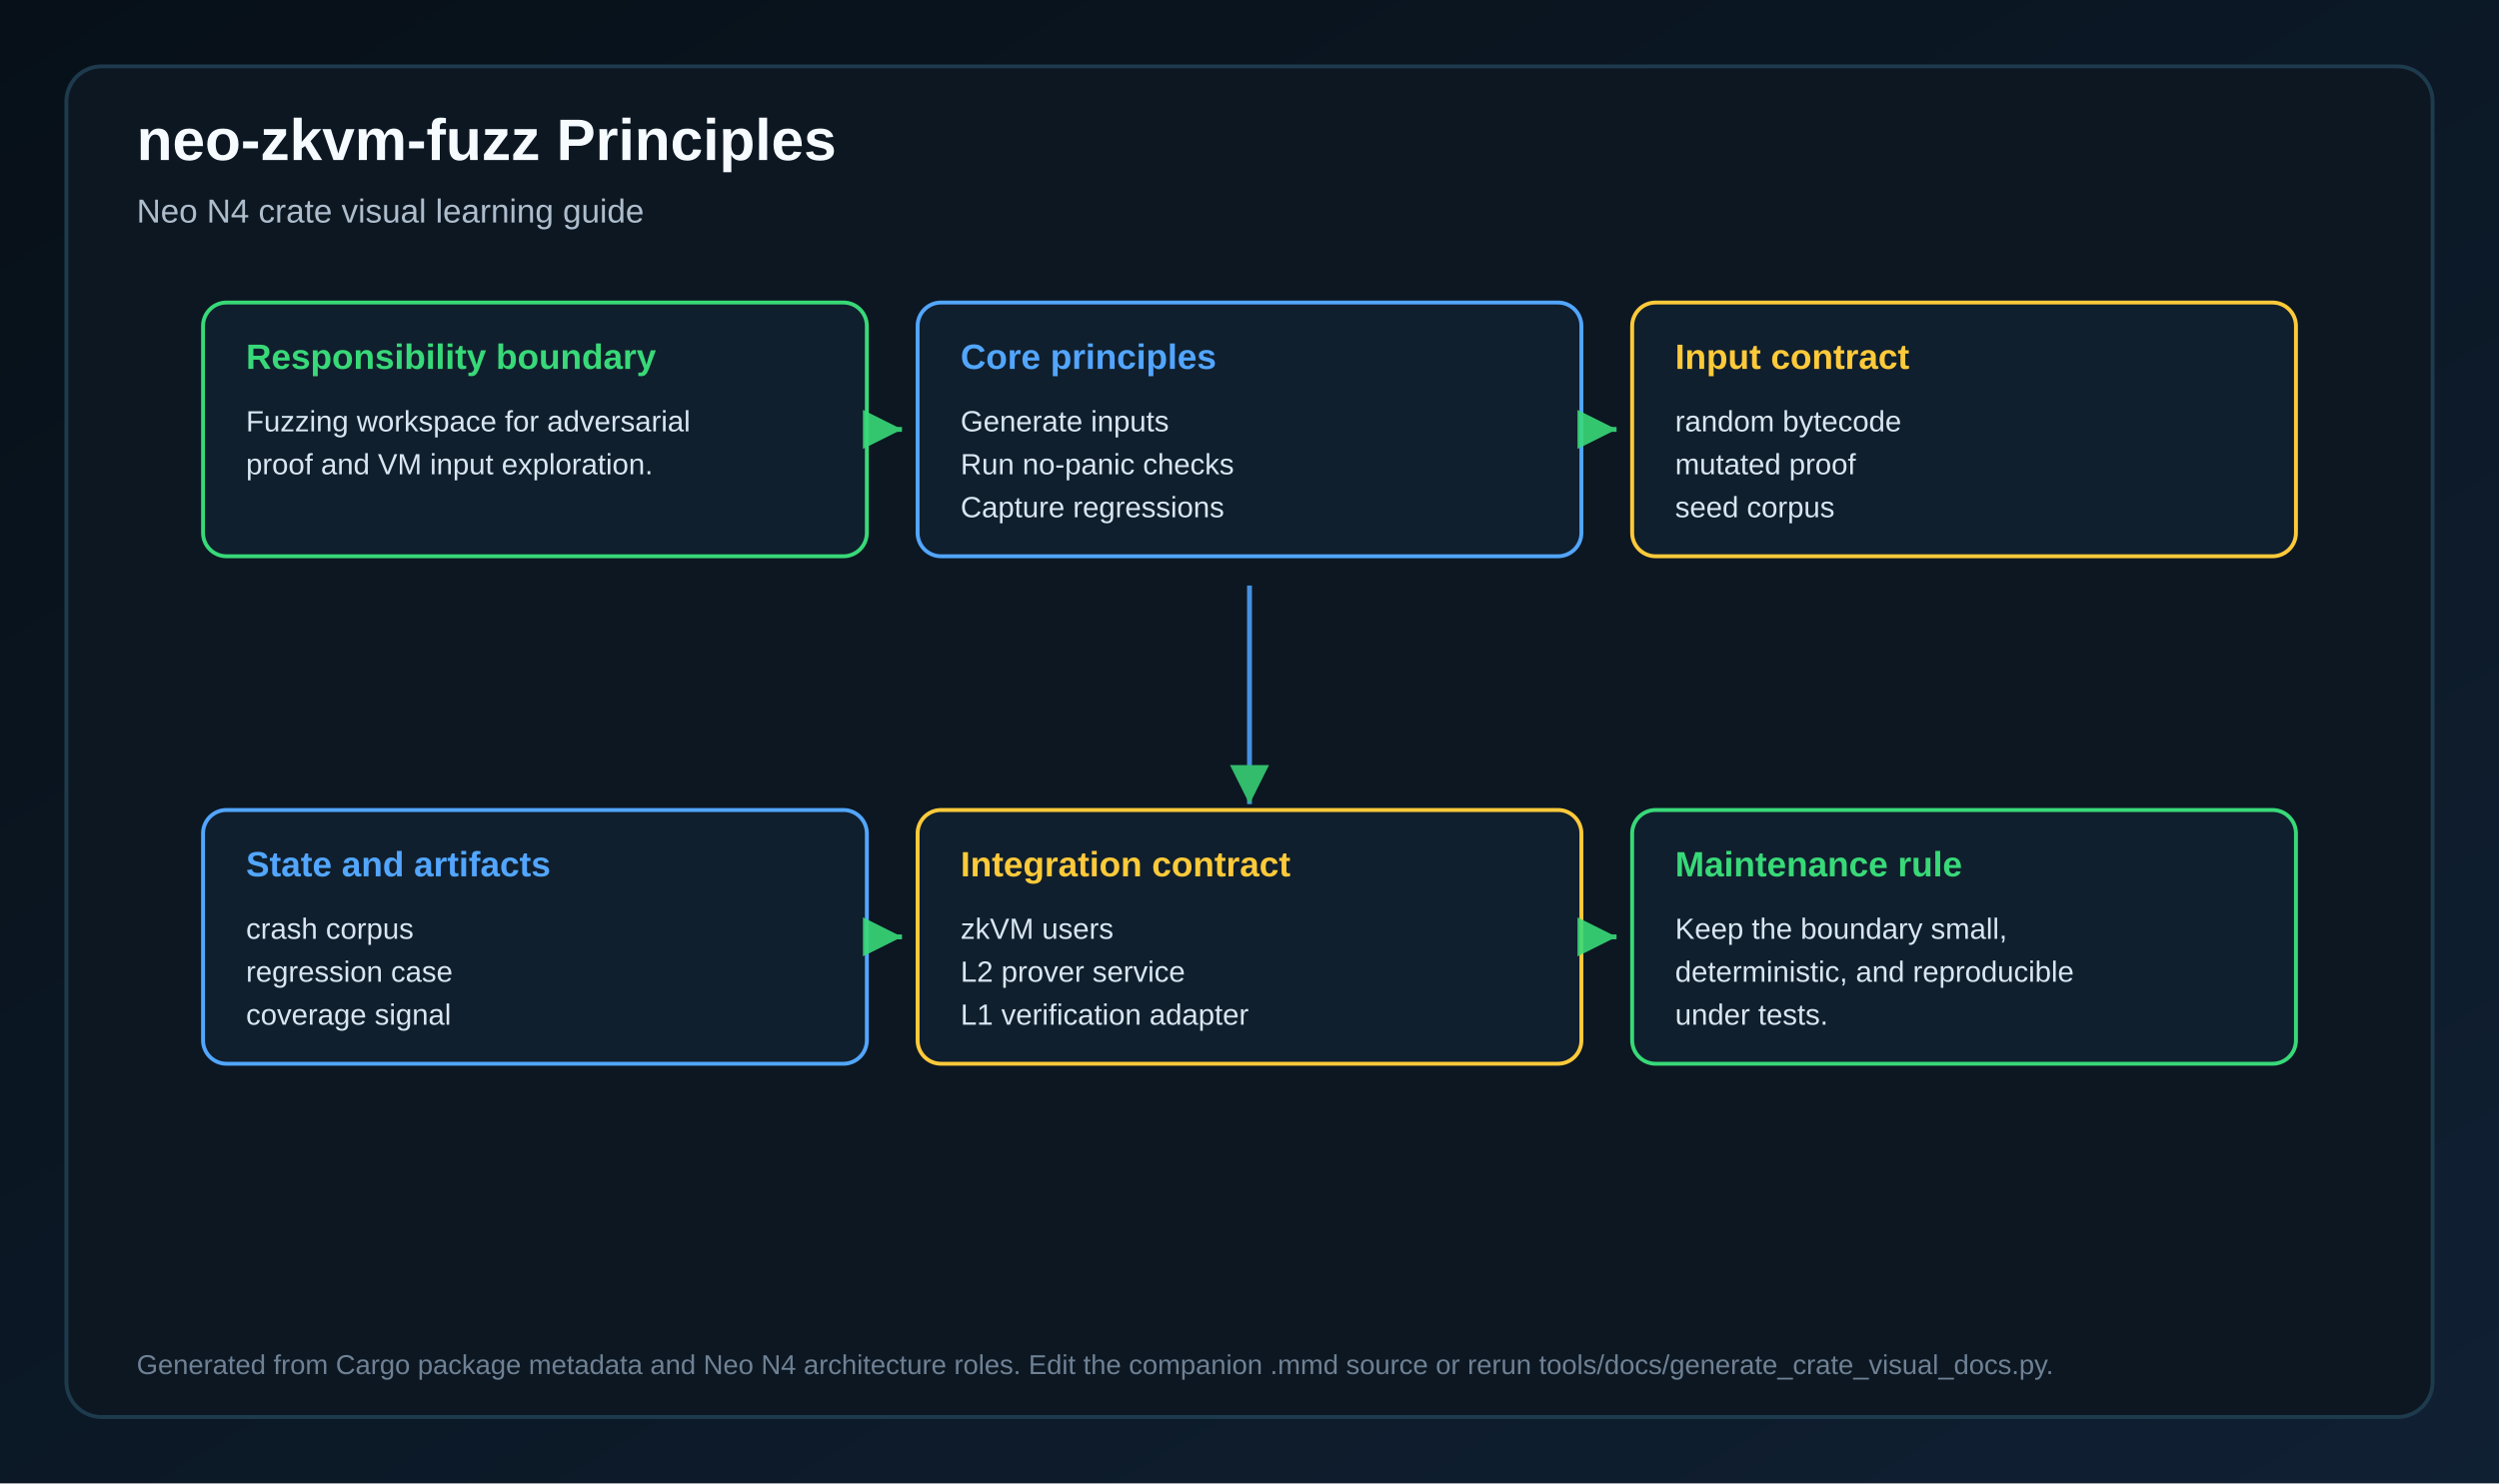
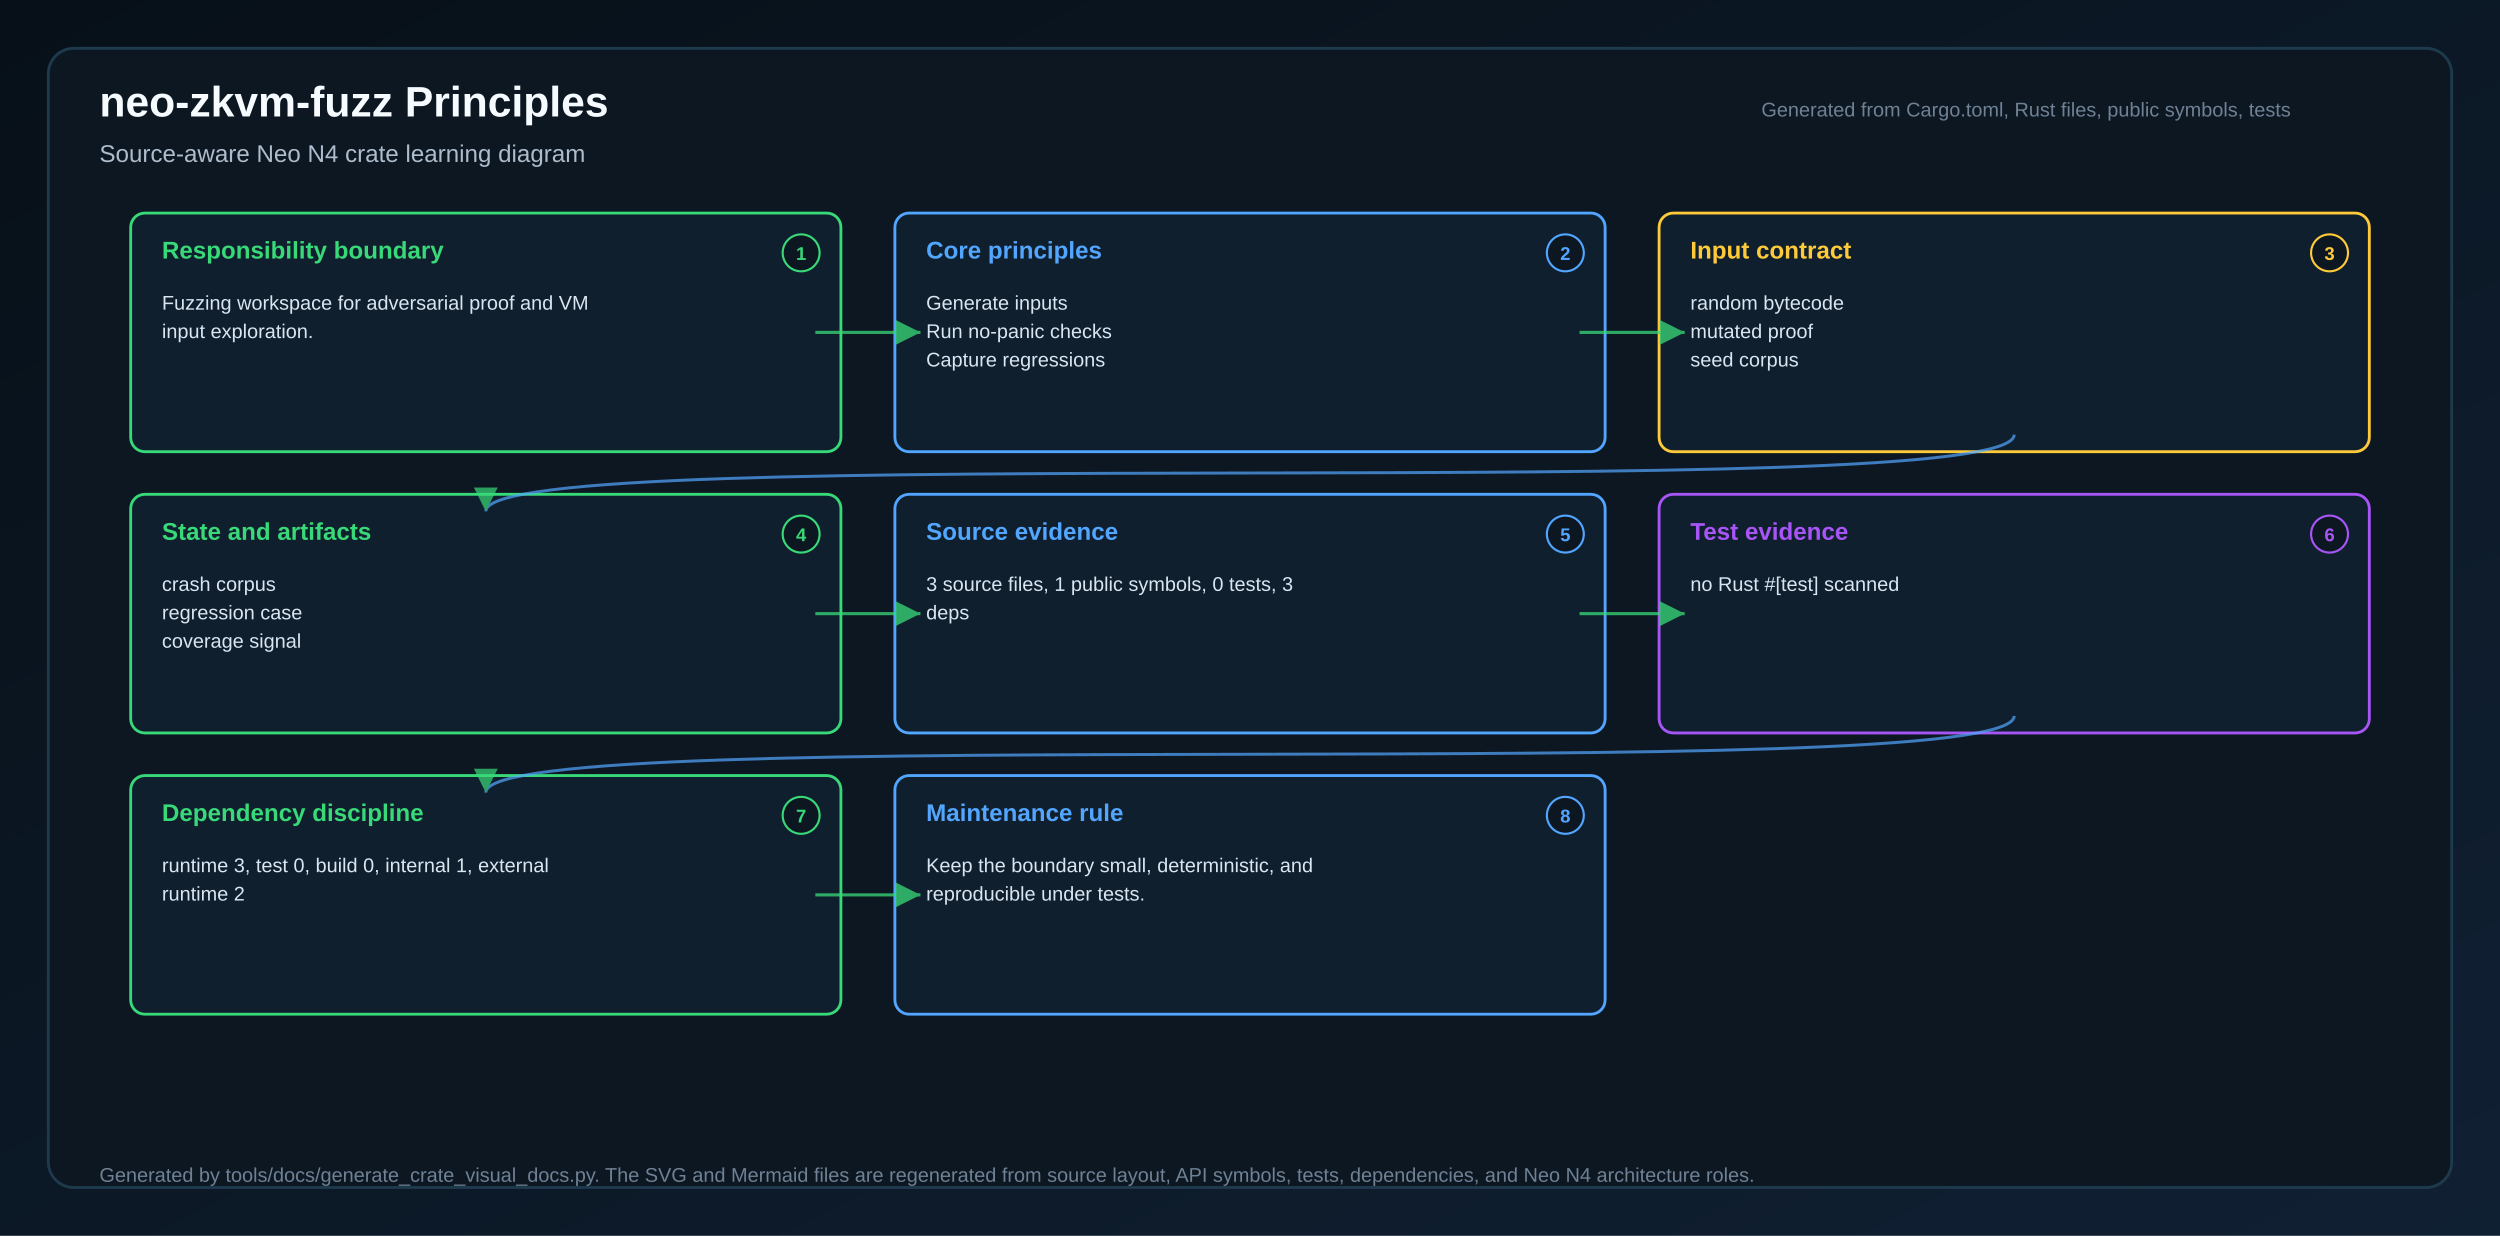
- <svg xmlns="http://www.w3.org/2000/svg" width="1280" height="760" viewBox="0 0 1280 760" role="img" aria-label="neo-zkvm-fuzz Principles">
+ <svg xmlns="http://www.w3.org/2000/svg" width="1760" height="870" viewBox="0 0 1760 870" role="img" aria-label="neo-zkvm-fuzz Principles">
  <defs>
    <linearGradient id="bg" x1="0" x2="1" y1="0" y2="1">
      <stop offset="0" stop-color="#071018" />
      <stop offset="1" stop-color="#102033" />
    </linearGradient>
    <marker id="arrow" markerWidth="12" markerHeight="12" refX="10" refY="6" orient="auto">
      <path d="M2,2 L10,6 L2,10 Z" fill="#38d978" />
    </marker>
  </defs>
-   <rect x="0" y="0" width="1280" height="760" fill="url(#bg)" />
-   <rect x="34" y="34" width="1212" height="692" rx="18" fill="#0c1722" stroke="#1e3a4d" stroke-width="2" />
+   <rect x="0" y="0" width="1760" height="870" fill="url(#bg)" />
+   <rect x="34" y="34" width="1692" height="802" rx="18" fill="#0c1722" stroke="#1e3a4d" stroke-width="2" />
  <text x="70" y="82" fill="#f6fbff" font-size="30" font-family="Segoe UI, Arial, sans-serif" font-weight="700">neo-zkvm-fuzz Principles</text>
-   <text x="70" y="114" fill="#aebdcc" font-size="17" font-family="Segoe UI, Arial, sans-serif">Neo N4 crate visual learning guide</text>
-   <rect x="104" y="155" width="340" height="130" rx="12" fill="#101f2d" stroke="#38d978" stroke-width="2" />
-   <text x="126" y="189" fill="#38d978" font-size="18" font-family="Segoe UI, Arial, sans-serif" font-weight="700">Responsibility boundary</text>
-   <text x="126" y="221" fill="#d9e6f2" font-size="15" font-family="Segoe UI, Arial, sans-serif">Fuzzing workspace for adversarial</text>
-   <text x="126" y="243" fill="#d9e6f2" font-size="15" font-family="Segoe UI, Arial, sans-serif">proof and VM input exploration.</text>
-   <rect x="470" y="155" width="340" height="130" rx="12" fill="#101f2d" stroke="#52a6ff" stroke-width="2" />
-   <text x="492" y="189" fill="#52a6ff" font-size="18" font-family="Segoe UI, Arial, sans-serif" font-weight="700">Core principles</text>
-   <text x="492" y="221" fill="#d9e6f2" font-size="15" font-family="Segoe UI, Arial, sans-serif">Generate inputs</text>
-   <text x="492" y="243" fill="#d9e6f2" font-size="15" font-family="Segoe UI, Arial, sans-serif">Run no-panic checks</text>
-   <text x="492" y="265" fill="#d9e6f2" font-size="15" font-family="Segoe UI, Arial, sans-serif">Capture regressions</text>
-   <line x1="452" y1="220" x2="462" y2="220" stroke="#38d978" stroke-width="2.5" marker-end="url(#arrow)" opacity="0.9" />
-   <rect x="836" y="155" width="340" height="130" rx="12" fill="#101f2d" stroke="#ffca3a" stroke-width="2" />
-   <text x="858" y="189" fill="#ffca3a" font-size="18" font-family="Segoe UI, Arial, sans-serif" font-weight="700">Input contract</text>
-   <text x="858" y="221" fill="#d9e6f2" font-size="15" font-family="Segoe UI, Arial, sans-serif">random bytecode</text>
-   <text x="858" y="243" fill="#d9e6f2" font-size="15" font-family="Segoe UI, Arial, sans-serif">mutated proof</text>
-   <text x="858" y="265" fill="#d9e6f2" font-size="15" font-family="Segoe UI, Arial, sans-serif">seed corpus</text>
-   <line x1="818" y1="220" x2="828" y2="220" stroke="#38d978" stroke-width="2.5" marker-end="url(#arrow)" opacity="0.9" />
-   <rect x="104" y="415" width="340" height="130" rx="12" fill="#101f2d" stroke="#52a6ff" stroke-width="2" />
-   <text x="126" y="449" fill="#52a6ff" font-size="18" font-family="Segoe UI, Arial, sans-serif" font-weight="700">State and artifacts</text>
-   <text x="126" y="481" fill="#d9e6f2" font-size="15" font-family="Segoe UI, Arial, sans-serif">crash corpus</text>
-   <text x="126" y="503" fill="#d9e6f2" font-size="15" font-family="Segoe UI, Arial, sans-serif">regression case</text>
-   <text x="126" y="525" fill="#d9e6f2" font-size="15" font-family="Segoe UI, Arial, sans-serif">coverage signal</text>
-   <rect x="470" y="415" width="340" height="130" rx="12" fill="#101f2d" stroke="#ffca3a" stroke-width="2" />
-   <text x="492" y="449" fill="#ffca3a" font-size="18" font-family="Segoe UI, Arial, sans-serif" font-weight="700">Integration contract</text>
-   <text x="492" y="481" fill="#d9e6f2" font-size="15" font-family="Segoe UI, Arial, sans-serif">zkVM users</text>
-   <text x="492" y="503" fill="#d9e6f2" font-size="15" font-family="Segoe UI, Arial, sans-serif">L2 prover service</text>
-   <text x="492" y="525" fill="#d9e6f2" font-size="15" font-family="Segoe UI, Arial, sans-serif">L1 verification adapter</text>
-   <line x1="452" y1="480" x2="462" y2="480" stroke="#38d978" stroke-width="2.5" marker-end="url(#arrow)" opacity="0.9" />
-   <rect x="836" y="415" width="340" height="130" rx="12" fill="#101f2d" stroke="#38d978" stroke-width="2" />
-   <text x="858" y="449" fill="#38d978" font-size="18" font-family="Segoe UI, Arial, sans-serif" font-weight="700">Maintenance rule</text>
-   <text x="858" y="481" fill="#d9e6f2" font-size="15" font-family="Segoe UI, Arial, sans-serif">Keep the boundary small,</text>
-   <text x="858" y="503" fill="#d9e6f2" font-size="15" font-family="Segoe UI, Arial, sans-serif">deterministic, and reproducible</text>
-   <text x="858" y="525" fill="#d9e6f2" font-size="15" font-family="Segoe UI, Arial, sans-serif">under tests.</text>
-   <line x1="818" y1="480" x2="828" y2="480" stroke="#38d978" stroke-width="2.5" marker-end="url(#arrow)" opacity="0.9" />
-   <path d="M640 300 C640 350 640 370 640 412" stroke="#52a6ff" stroke-width="2.5" fill="none" marker-end="url(#arrow)" opacity="0.85" />
-   <text x="70" y="704" fill="#6f8194" font-size="14" font-family="Segoe UI, Arial, sans-serif">Generated from Cargo package metadata and Neo N4 architecture roles. Edit the companion .mmd source or rerun tools/docs/generate_crate_visual_docs.py.</text>
+   <text x="70" y="114" fill="#aebdcc" font-size="17" font-family="Segoe UI, Arial, sans-serif">Source-aware Neo N4 crate learning diagram</text>
+   <text x="1240" y="82" fill="#6f8194" font-size="14" font-family="Segoe UI, Arial, sans-serif">Generated from Cargo.toml, Rust files, public symbols, tests</text>
+   <rect x="92" y="150" width="500" height="168" rx="10" fill="#101f2d" stroke="#38d978" stroke-width="2" />
+   <circle cx="564" cy="178" r="13" fill="#0c1722" stroke="#38d978" stroke-width="1.5" />
+   <text x="564" y="183" text-anchor="middle" fill="#38d978" font-size="13" font-family="Segoe UI, Arial, sans-serif" font-weight="700">1</text>
+   <text x="114" y="182" fill="#38d978" font-size="17" font-family="Segoe UI, Arial, sans-serif" font-weight="700">Responsibility boundary</text>
+   <text x="114" y="218" fill="#d9e6f2" font-size="14" font-family="Segoe UI, Arial, sans-serif">Fuzzing workspace for adversarial proof and VM</text>
+   <text x="114" y="238" fill="#d9e6f2" font-size="14" font-family="Segoe UI, Arial, sans-serif">input exploration.</text>
+   <rect x="630" y="150" width="500" height="168" rx="10" fill="#101f2d" stroke="#52a6ff" stroke-width="2" />
+   <circle cx="1102" cy="178" r="13" fill="#0c1722" stroke="#52a6ff" stroke-width="1.5" />
+   <text x="1102" y="183" text-anchor="middle" fill="#52a6ff" font-size="13" font-family="Segoe UI, Arial, sans-serif" font-weight="700">2</text>
+   <text x="652" y="182" fill="#52a6ff" font-size="17" font-family="Segoe UI, Arial, sans-serif" font-weight="700">Core principles</text>
+   <text x="652" y="218" fill="#d9e6f2" font-size="14" font-family="Segoe UI, Arial, sans-serif">Generate inputs</text>
+   <text x="652" y="238" fill="#d9e6f2" font-size="14" font-family="Segoe UI, Arial, sans-serif">Run no-panic checks</text>
+   <text x="652" y="258" fill="#d9e6f2" font-size="14" font-family="Segoe UI, Arial, sans-serif">Capture regressions</text>
+   <rect x="1168" y="150" width="500" height="168" rx="10" fill="#101f2d" stroke="#ffca3a" stroke-width="2" />
+   <circle cx="1640" cy="178" r="13" fill="#0c1722" stroke="#ffca3a" stroke-width="1.5" />
+   <text x="1640" y="183" text-anchor="middle" fill="#ffca3a" font-size="13" font-family="Segoe UI, Arial, sans-serif" font-weight="700">3</text>
+   <text x="1190" y="182" fill="#ffca3a" font-size="17" font-family="Segoe UI, Arial, sans-serif" font-weight="700">Input contract</text>
+   <text x="1190" y="218" fill="#d9e6f2" font-size="14" font-family="Segoe UI, Arial, sans-serif">random bytecode</text>
+   <text x="1190" y="238" fill="#d9e6f2" font-size="14" font-family="Segoe UI, Arial, sans-serif">mutated proof</text>
+   <text x="1190" y="258" fill="#d9e6f2" font-size="14" font-family="Segoe UI, Arial, sans-serif">seed corpus</text>
+   <rect x="92" y="348" width="500" height="168" rx="10" fill="#101f2d" stroke="#38d978" stroke-width="2" />
+   <circle cx="564" cy="376" r="13" fill="#0c1722" stroke="#38d978" stroke-width="1.5" />
+   <text x="564" y="381" text-anchor="middle" fill="#38d978" font-size="13" font-family="Segoe UI, Arial, sans-serif" font-weight="700">4</text>
+   <text x="114" y="380" fill="#38d978" font-size="17" font-family="Segoe UI, Arial, sans-serif" font-weight="700">State and artifacts</text>
+   <text x="114" y="416" fill="#d9e6f2" font-size="14" font-family="Segoe UI, Arial, sans-serif">crash corpus</text>
+   <text x="114" y="436" fill="#d9e6f2" font-size="14" font-family="Segoe UI, Arial, sans-serif">regression case</text>
+   <text x="114" y="456" fill="#d9e6f2" font-size="14" font-family="Segoe UI, Arial, sans-serif">coverage signal</text>
+   <rect x="630" y="348" width="500" height="168" rx="10" fill="#101f2d" stroke="#52a6ff" stroke-width="2" />
+   <circle cx="1102" cy="376" r="13" fill="#0c1722" stroke="#52a6ff" stroke-width="1.5" />
+   <text x="1102" y="381" text-anchor="middle" fill="#52a6ff" font-size="13" font-family="Segoe UI, Arial, sans-serif" font-weight="700">5</text>
+   <text x="652" y="380" fill="#52a6ff" font-size="17" font-family="Segoe UI, Arial, sans-serif" font-weight="700">Source evidence</text>
+   <text x="652" y="416" fill="#d9e6f2" font-size="14" font-family="Segoe UI, Arial, sans-serif">3 source files, 1 public symbols, 0 tests, 3</text>
+   <text x="652" y="436" fill="#d9e6f2" font-size="14" font-family="Segoe UI, Arial, sans-serif">deps</text>
+   <rect x="1168" y="348" width="500" height="168" rx="10" fill="#101f2d" stroke="#a855f7" stroke-width="2" />
+   <circle cx="1640" cy="376" r="13" fill="#0c1722" stroke="#a855f7" stroke-width="1.5" />
+   <text x="1640" y="381" text-anchor="middle" fill="#a855f7" font-size="13" font-family="Segoe UI, Arial, sans-serif" font-weight="700">6</text>
+   <text x="1190" y="380" fill="#a855f7" font-size="17" font-family="Segoe UI, Arial, sans-serif" font-weight="700">Test evidence</text>
+   <text x="1190" y="416" fill="#d9e6f2" font-size="14" font-family="Segoe UI, Arial, sans-serif">no Rust #[test] scanned</text>
+   <rect x="92" y="546" width="500" height="168" rx="10" fill="#101f2d" stroke="#38d978" stroke-width="2" />
+   <circle cx="564" cy="574" r="13" fill="#0c1722" stroke="#38d978" stroke-width="1.5" />
+   <text x="564" y="579" text-anchor="middle" fill="#38d978" font-size="13" font-family="Segoe UI, Arial, sans-serif" font-weight="700">7</text>
+   <text x="114" y="578" fill="#38d978" font-size="17" font-family="Segoe UI, Arial, sans-serif" font-weight="700">Dependency discipline</text>
+   <text x="114" y="614" fill="#d9e6f2" font-size="14" font-family="Segoe UI, Arial, sans-serif">runtime 3, test 0, build 0, internal 1, external</text>
+   <text x="114" y="634" fill="#d9e6f2" font-size="14" font-family="Segoe UI, Arial, sans-serif">runtime 2</text>
+   <rect x="630" y="546" width="500" height="168" rx="10" fill="#101f2d" stroke="#52a6ff" stroke-width="2" />
+   <circle cx="1102" cy="574" r="13" fill="#0c1722" stroke="#52a6ff" stroke-width="1.5" />
+   <text x="1102" y="579" text-anchor="middle" fill="#52a6ff" font-size="13" font-family="Segoe UI, Arial, sans-serif" font-weight="700">8</text>
+   <text x="652" y="578" fill="#52a6ff" font-size="17" font-family="Segoe UI, Arial, sans-serif" font-weight="700">Maintenance rule</text>
+   <text x="652" y="614" fill="#d9e6f2" font-size="14" font-family="Segoe UI, Arial, sans-serif">Keep the boundary small, deterministic, and</text>
+   <text x="652" y="634" fill="#d9e6f2" font-size="14" font-family="Segoe UI, Arial, sans-serif">reproducible under tests.</text>
+   <line x1="574" y1="234" x2="648" y2="234" stroke="#38d978" stroke-width="2.2" marker-end="url(#arrow)" opacity="0.75" />
+   <line x1="1112" y1="234" x2="1186" y2="234" stroke="#38d978" stroke-width="2.2" marker-end="url(#arrow)" opacity="0.75" />
+   <line x1="574" y1="432" x2="648" y2="432" stroke="#38d978" stroke-width="2.2" marker-end="url(#arrow)" opacity="0.75" />
+   <line x1="1112" y1="432" x2="1186" y2="432" stroke="#38d978" stroke-width="2.2" marker-end="url(#arrow)" opacity="0.75" />
+   <line x1="574" y1="630" x2="648" y2="630" stroke="#38d978" stroke-width="2.2" marker-end="url(#arrow)" opacity="0.75" />
+   <path d="M1418 306 C1418 358, 342 308, 342 360" stroke="#52a6ff" stroke-width="2.1" fill="none" marker-end="url(#arrow)" opacity="0.7" />
+   <path d="M1418 504 C1418 556, 342 506, 342 558" stroke="#52a6ff" stroke-width="2.1" fill="none" marker-end="url(#arrow)" opacity="0.7" />
+   <text x="70" y="832" fill="#6f8194" font-size="14" font-family="Segoe UI, Arial, sans-serif">Generated by tools/docs/generate_crate_visual_docs.py. The SVG and Mermaid files are regenerated from source layout, API symbols, tests, dependencies, and Neo N4 architecture roles.</text>
</svg>
